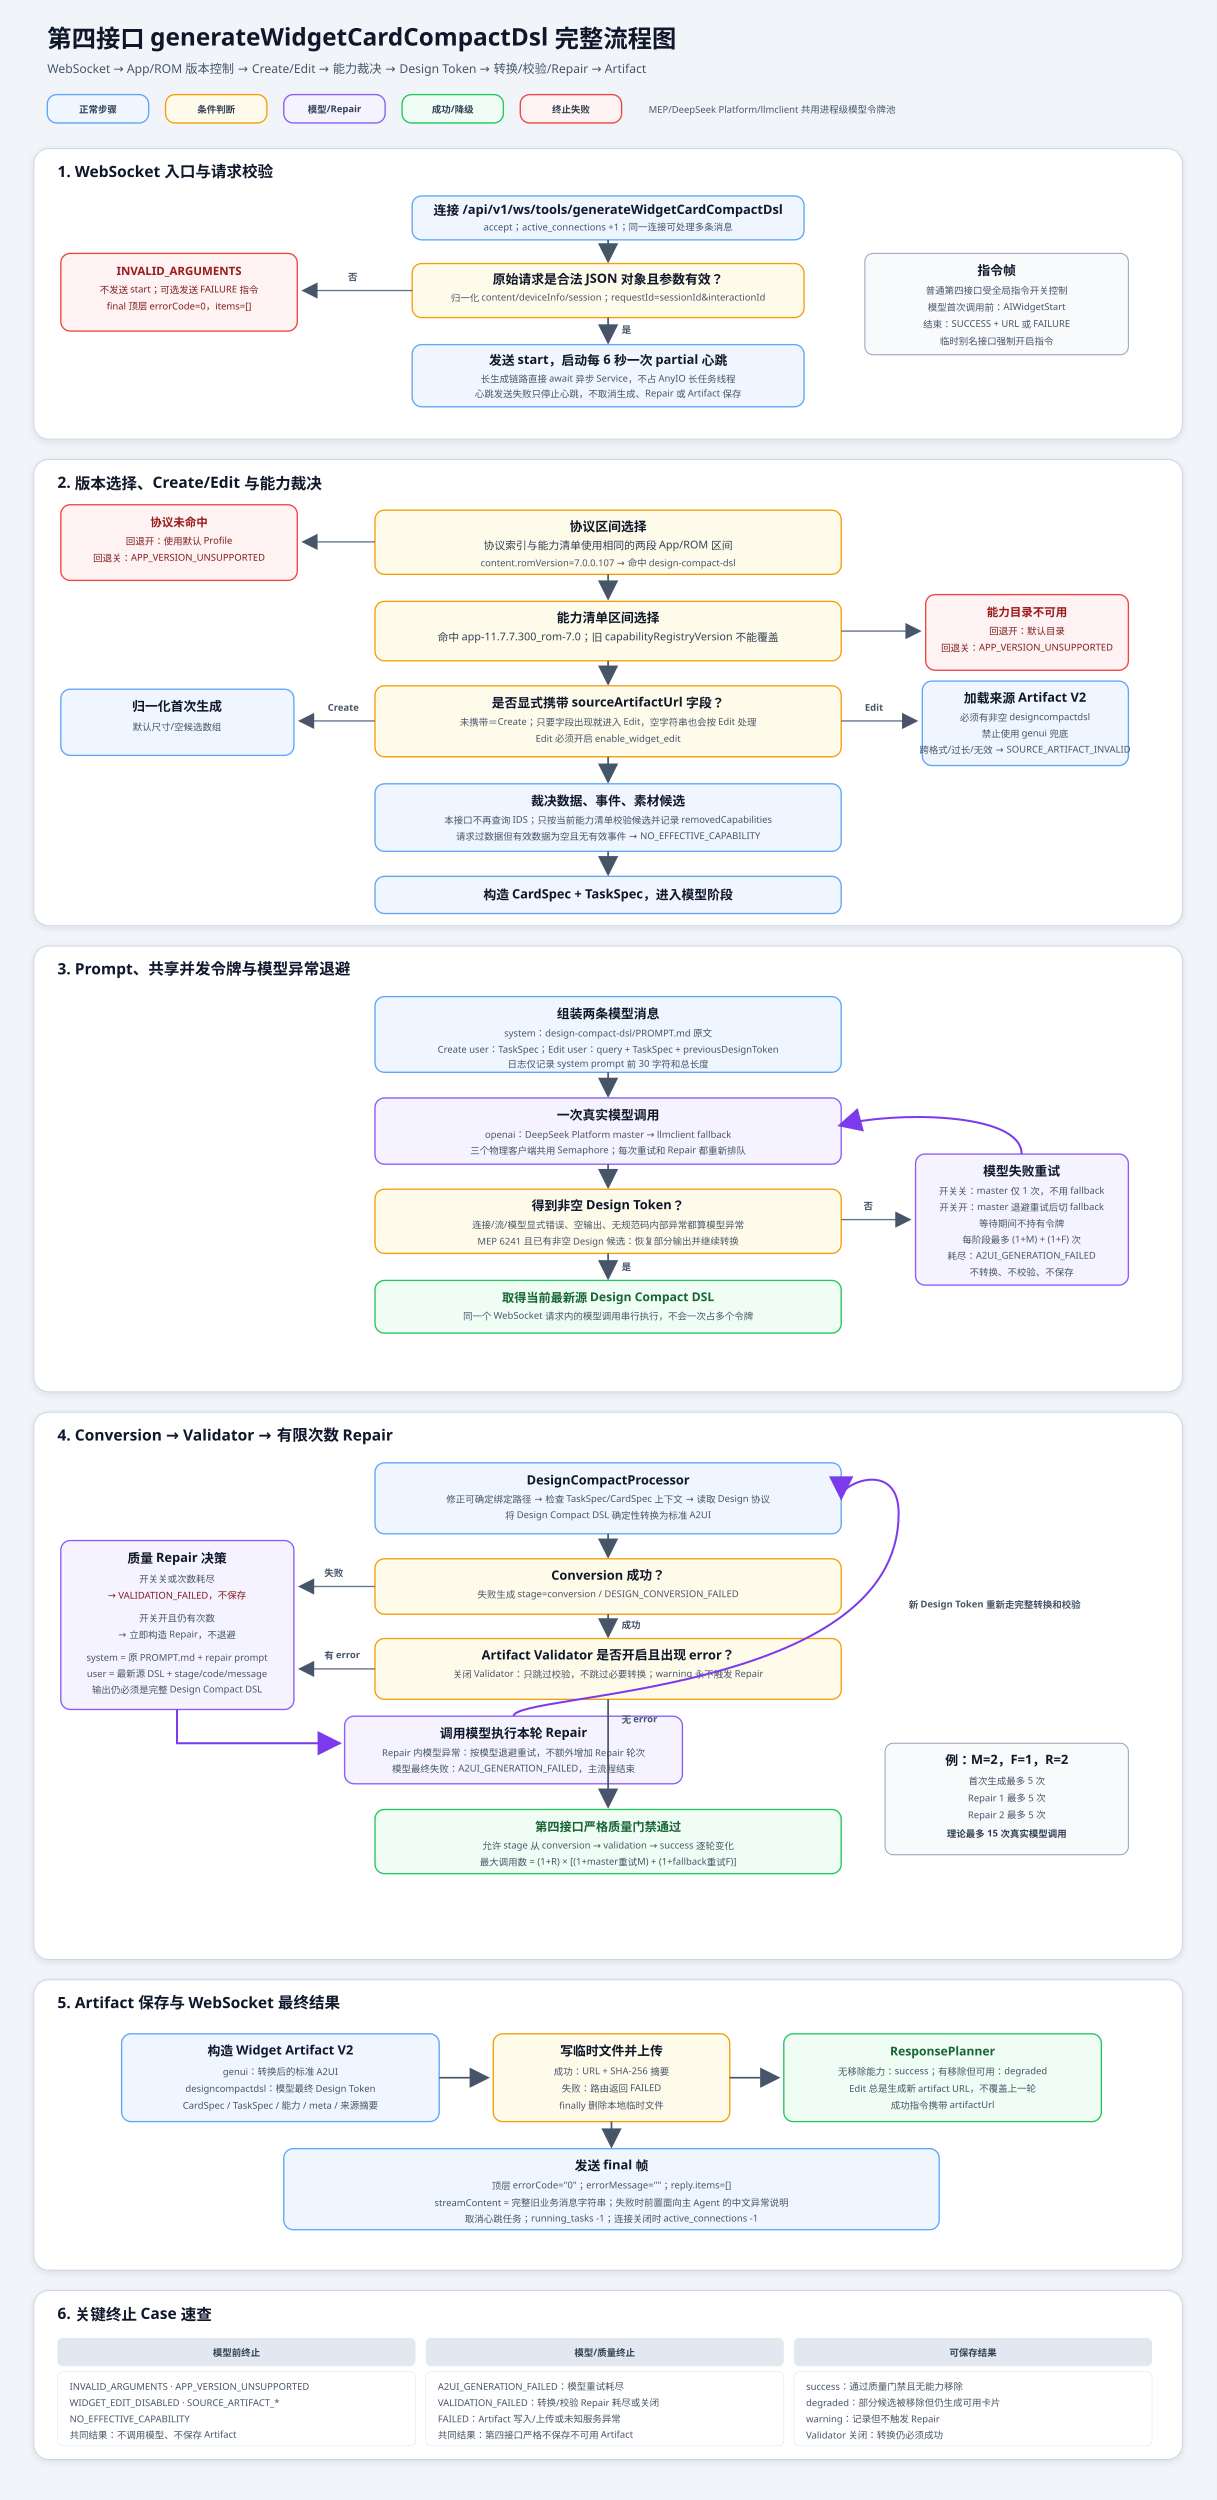
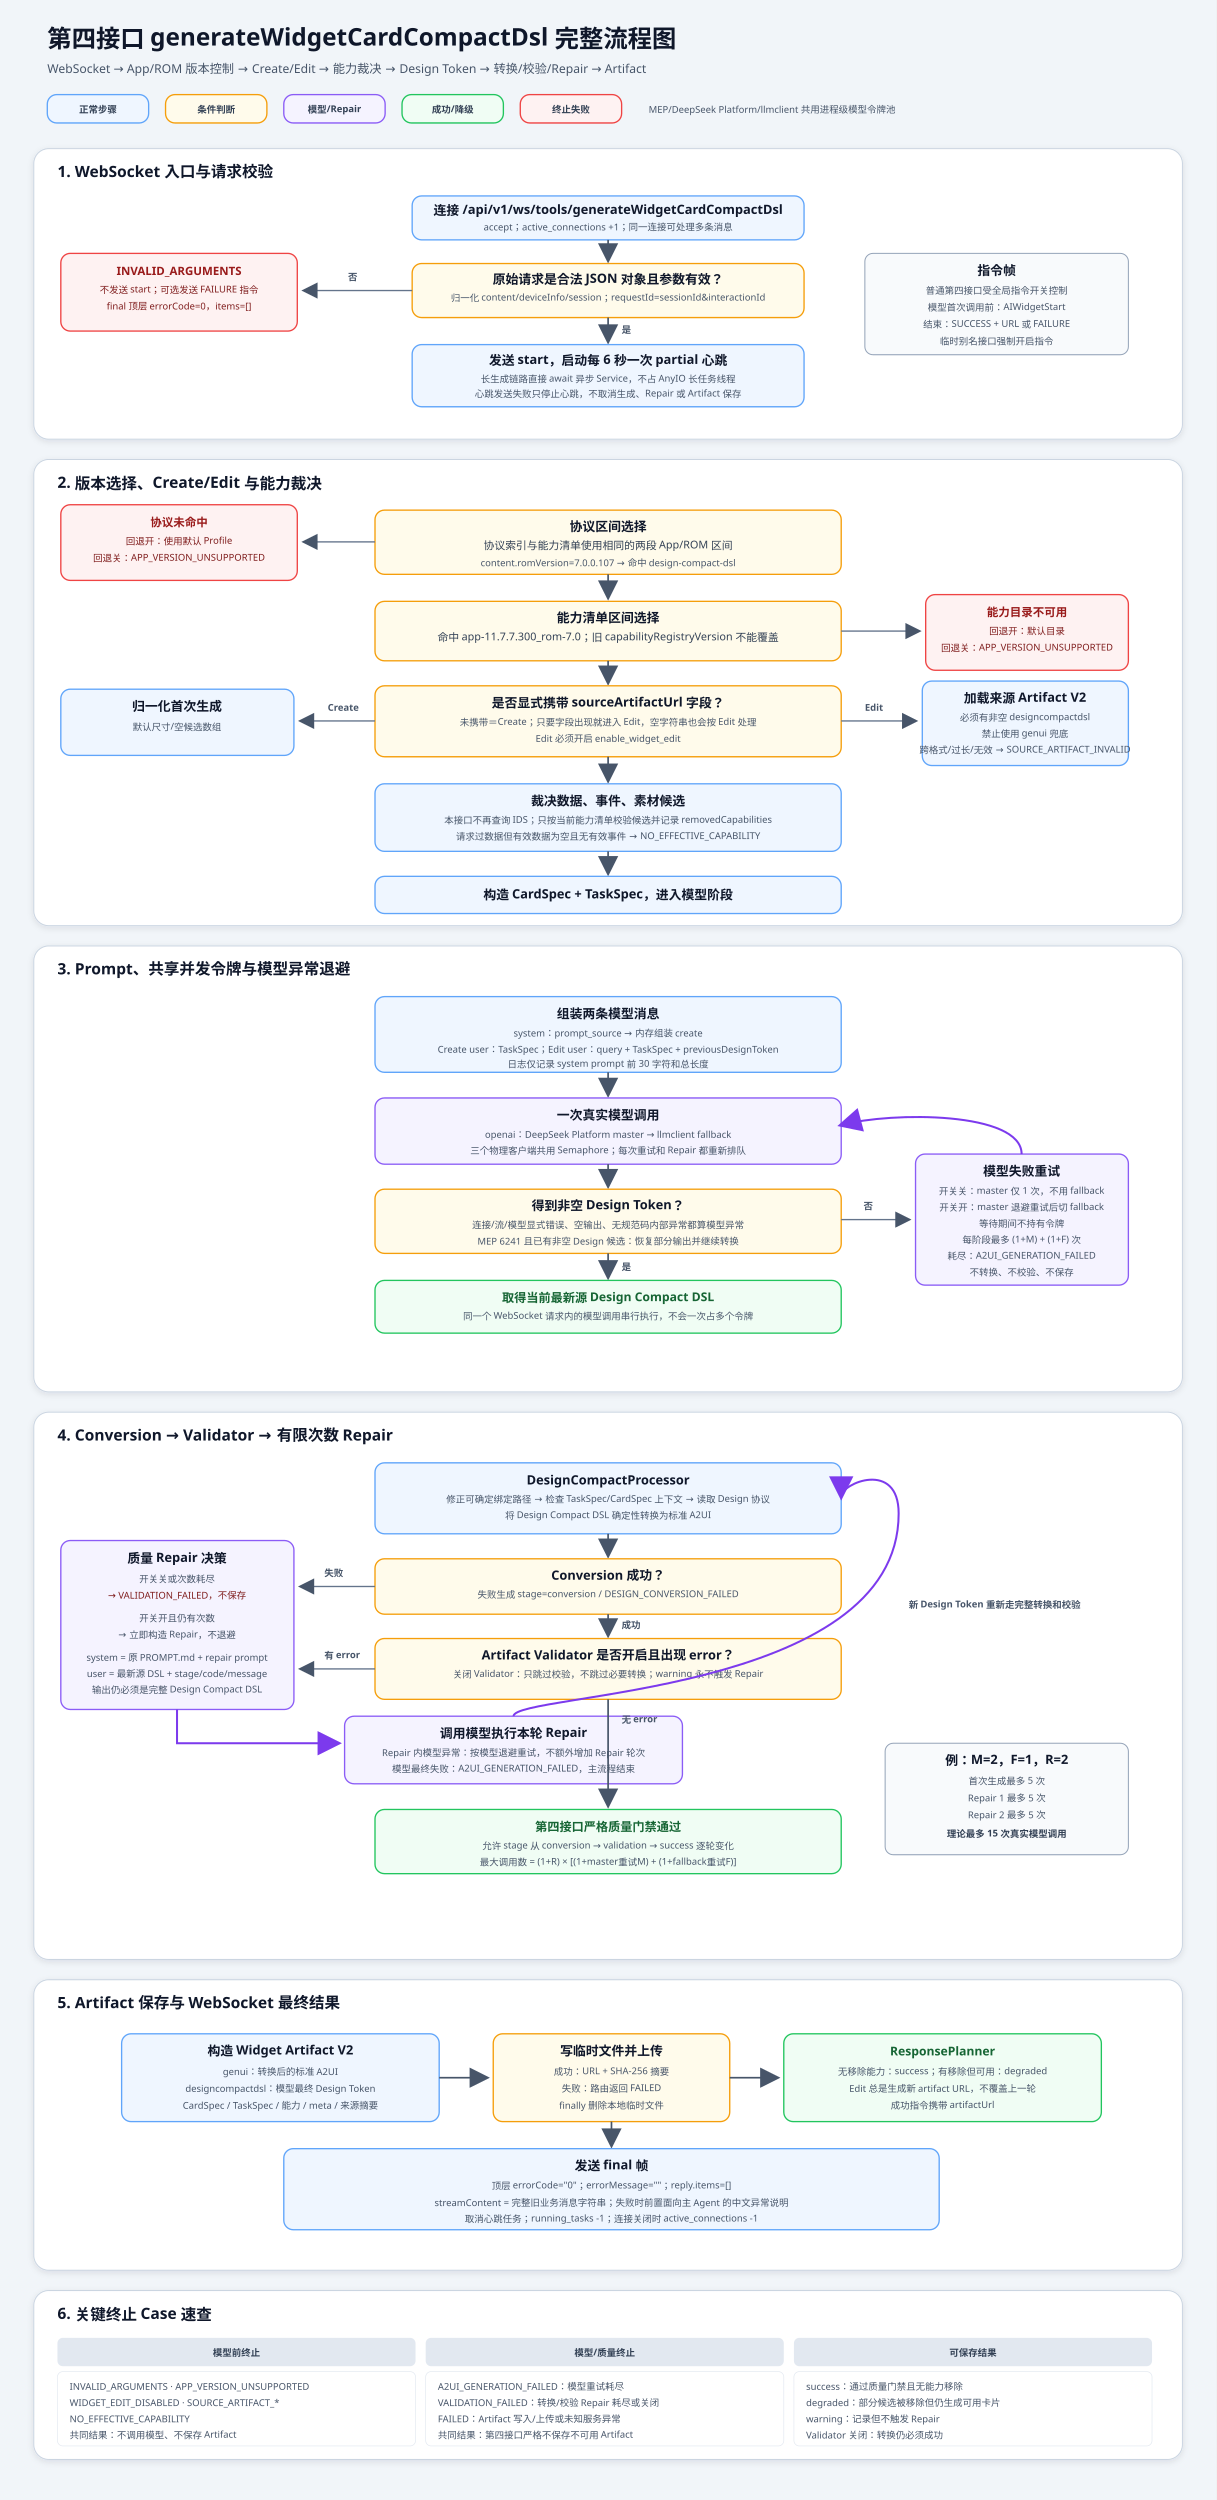
<svg xmlns="http://www.w3.org/2000/svg" width="1800" height="3700" viewBox="0 0 1800 3700">
  <defs>
    <marker id="arrow" markerWidth="12" markerHeight="12" refX="10" refY="6" orient="auto">
      <path d="M 0 0 L 12 6 L 0 12 z" fill="#475569" />
    </marker>
    <marker id="arrow-purple" markerWidth="12" markerHeight="12" refX="10" refY="6" orient="auto">
      <path d="M 0 0 L 12 6 L 0 12 z" fill="#7c3aed" />
    </marker>
    <filter id="shadow" x="-10%" y="-10%" width="120%" height="130%">
      <feDropShadow dx="0" dy="3" stdDeviation="5" flood-color="#0f172a" flood-opacity="0.10" />
    </filter>
    <style>
      .title { font: 700 36px "Microsoft YaHei", "PingFang SC", sans-serif; fill: #0f172a; }
      .subtitle { font: 400 18px "Microsoft YaHei", "PingFang SC", sans-serif; fill: #475569; }
      .section-title { font: 700 23px "Microsoft YaHei", "PingFang SC", sans-serif; fill: #0f172a; }
      .node-title { font: 700 19px "Microsoft YaHei", "PingFang SC", sans-serif; fill: #0f172a; }
      .node-text { font: 400 16px "Microsoft YaHei", "PingFang SC", sans-serif; fill: #334155; }
      .small { font: 400 14px "Microsoft YaHei", "PingFang SC", sans-serif; fill: #475569; }
      .small-strong { font: 700 14px "Microsoft YaHei", "PingFang SC", sans-serif; fill: #334155; }
      .error-title { font: 700 17px "Microsoft YaHei", "PingFang SC", sans-serif; fill: #991b1b; }
      .error-text { font: 400 14px "Microsoft YaHei", "PingFang SC", sans-serif; fill: #7f1d1d; }
      .success-title { font: 700 18px "Microsoft YaHei", "PingFang SC", sans-serif; fill: #166534; }
      .section { fill: #ffffff; stroke: #cbd5e1; stroke-width: 1.5; rx: 22; filter: url(#shadow); }
      .step { fill: #eff6ff; stroke: #60a5fa; stroke-width: 2; rx: 14; }
      .condition { fill: #fffbeb; stroke: #f59e0b; stroke-width: 2; rx: 14; }
      .model { fill: #f5f3ff; stroke: #8b5cf6; stroke-width: 2; rx: 14; }
      .success { fill: #f0fdf4; stroke: #22c55e; stroke-width: 2; rx: 14; }
      .failure { fill: #fef2f2; stroke: #ef4444; stroke-width: 2; rx: 14; }
      .note { fill: #f8fafc; stroke: #94a3b8; stroke-width: 1.5; rx: 12; }
      .flow { fill: none; stroke: #475569; stroke-width: 2.5; marker-end: url(#arrow); }
      .branch { fill: none; stroke: #64748b; stroke-width: 2; marker-end: url(#arrow); }
      .repair-flow { fill: none; stroke: #7c3aed; stroke-width: 3; marker-end: url(#arrow-purple); }
      .label { font: 700 14px "Microsoft YaHei", "PingFang SC", sans-serif; fill: #475569; }
      .table-head { fill: #e2e8f0; }
      .table-row { fill: #ffffff; stroke: #e2e8f0; stroke-width: 1; }
    </style>
  </defs>
  <rect width="1800" height="3700" fill="#f1f5f9" />
  <text x="70" y="70" class="title">第四接口 generateWidgetCardCompactDsl 完整流程图</text>
  <text x="70" y="108" class="subtitle">
    WebSocket → App/ROM 版本控制 → Create/Edit → 能力裁决 → Design Token → 转换/校验/Repair → Artifact
  </text>
  <g transform="translate(70 140)">
    <rect x="0" y="0" width="150" height="42" class="step" />
    <text x="75" y="27" text-anchor="middle" class="small-strong">正常步骤</text>
    <rect x="175" y="0" width="150" height="42" class="condition" />
    <text x="250" y="27" text-anchor="middle" class="small-strong">条件判断</text>
    <rect x="350" y="0" width="150" height="42" class="model" />
    <text x="425" y="27" text-anchor="middle" class="small-strong">模型/Repair</text>
    <rect x="525" y="0" width="150" height="42" class="success" />
    <text x="600" y="27" text-anchor="middle" class="small-strong">成功/降级</text>
    <rect x="700" y="0" width="150" height="42" class="failure" />
    <text x="775" y="27" text-anchor="middle" class="small-strong">终止失败</text>
    <text x="890" y="27" class="small">MEP/DeepSeek Platform/llmclient 共用进程级模型令牌池</text>
  </g>
  <rect x="50" y="220" width="1700" height="430" class="section" />
  <text x="85" y="262" class="section-title">1. WebSocket 入口与请求校验</text>
  <rect x="610" y="290" width="580" height="65" class="step" />
  <text x="900" y="318" text-anchor="middle" class="node-title">连接 /api/v1/ws/tools/generateWidgetCardCompactDsl</text>
  <text x="900" y="341" text-anchor="middle" class="small">accept；active_connections +1；同一连接可处理多条消息</text>
  <path d="M900 355 L900 385" class="flow" />
  <rect x="610" y="390" width="580" height="80" class="condition" />
  <text x="900" y="420" text-anchor="middle" class="node-title">原始请求是合法 JSON 对象且参数有效？</text>
  <text x="900" y="446" text-anchor="middle" class="small">归一化 content/deviceInfo/session；requestId=sessionId&amp;interactionId</text>
  <path d="M610 430 L450 430" class="branch" />
  <text x="515" y="415" class="label">否</text>
  <rect x="90" y="375" width="350" height="115" class="failure" />
  <text x="265" y="407" text-anchor="middle" class="error-title">INVALID_ARGUMENTS</text>
  <text x="265" y="434" text-anchor="middle" class="error-text">不发送 start；可选发送 FAILURE 指令</text>
  <text x="265" y="458" text-anchor="middle" class="error-text">final 顶层 errorCode=0，items=[]</text>
  <path d="M900 470 L900 505" class="flow" />
  <text x="920" y="493" class="label">是</text>
  <rect x="610" y="510" width="580" height="92" class="step" />
  <text x="900" y="540" text-anchor="middle" class="node-title">发送 start，启动每 6 秒一次 partial 心跳</text>
  <text x="900" y="566" text-anchor="middle" class="small">长生成链路直接 await 异步 Service，不占 AnyIO 长任务线程</text>
  <text x="900" y="588" text-anchor="middle" class="small">心跳发送失败只停止心跳，不取消生成、Repair 或 Artifact 保存</text>
  <rect x="1280" y="375" width="390" height="150" class="note" />
  <text x="1475" y="407" text-anchor="middle" class="node-title">指令帧</text>
  <text x="1475" y="435" text-anchor="middle" class="small">普通第四接口受全局指令开关控制</text>
  <text x="1475" y="460" text-anchor="middle" class="small">模型首次调用前：AIWidgetStart</text>
  <text x="1475" y="485" text-anchor="middle" class="small">结束：SUCCESS + URL 或 FAILURE</text>
  <text x="1475" y="510" text-anchor="middle" class="small">临时别名接口强制开启指令</text>
  <rect x="50" y="680" width="1700" height="690" class="section" />
  <text x="85" y="722" class="section-title">2. 版本选择、Create/Edit 与能力裁决</text>
  <rect x="555" y="755" width="690" height="95" class="condition" />
  <text x="900" y="786" text-anchor="middle" class="node-title">协议区间选择</text>
  <text x="900" y="813" text-anchor="middle" class="node-text">协议索引与能力清单使用相同的两段 App/ROM 区间</text>
  <text x="900" y="838" text-anchor="middle" class="small">content.romVersion=7.0.0.107 → 命中 design-compact-dsl</text>
  <path d="M555 802 L450 802" class="branch" />
  <rect x="90" y="747" width="350" height="112" class="failure" />
  <text x="265" y="779" text-anchor="middle" class="error-title">协议未命中</text>
  <text x="265" y="806" text-anchor="middle" class="error-text">回退开：使用默认 Profile</text>
  <text x="265" y="831" text-anchor="middle" class="error-text">回退关：APP_VERSION_UNSUPPORTED</text>
  <path d="M900 850 L900 884" class="flow" />
  <rect x="555" y="890" width="690" height="88" class="condition" />
  <text x="900" y="921" text-anchor="middle" class="node-title">能力清单区间选择</text>
  <text x="900" y="949" text-anchor="middle" class="node-text">命中 app-11.7.7.300_rom-7.0；旧 capabilityRegistryVersion 不能覆盖</text>
  <path d="M1245 934 L1360 934" class="branch" />
  <rect x="1370" y="880" width="300" height="112" class="failure" />
  <text x="1520" y="912" text-anchor="middle" class="error-title">能力目录不可用</text>
  <text x="1520" y="939" text-anchor="middle" class="error-text">回退开：默认目录</text>
  <text x="1520" y="964" text-anchor="middle" class="error-text">回退关：APP_VERSION_UNSUPPORTED</text>
  <path d="M900 978 L900 1010" class="flow" />
  <rect x="555" y="1015" width="690" height="105" class="condition" />
  <text x="900" y="1047" text-anchor="middle" class="node-title">是否显式携带 sourceArtifactUrl 字段？</text>
  <text x="900" y="1074" text-anchor="middle" class="small">未携带＝Create；只要字段出现就进入 Edit，空字符串也会按 Edit 处理</text>
  <text x="900" y="1098" text-anchor="middle" class="small">Edit 必须开启 enable_widget_edit</text>
  <path d="M555 1067 L445 1067" class="branch" />
  <text x="485" y="1052" class="label">Create</text>
  <rect x="90" y="1020" width="345" height="98" class="step" />
  <text x="262" y="1052" text-anchor="middle" class="node-title">归一化首次生成</text>
  <text x="262" y="1081" text-anchor="middle" class="small">默认尺寸/空候选数组</text>
  <path d="M1245 1067 L1355 1067" class="branch" />
  <text x="1280" y="1052" class="label">Edit</text>
  <rect x="1365" y="1008" width="305" height="125" class="step" />
  <text x="1517" y="1040" text-anchor="middle" class="node-title">加载来源 Artifact V2</text>
  <text x="1517" y="1067" text-anchor="middle" class="small">必须有非空 designcompactdsl</text>
  <text x="1517" y="1091" text-anchor="middle" class="small">禁止使用 genui 兜底</text>
  <text x="1517" y="1115" text-anchor="middle" class="small">跨格式/过长/无效 → SOURCE_ARTIFACT_INVALID</text>
  <path d="M900 1120 L900 1155" class="flow" />
  <rect x="555" y="1160" width="690" height="100" class="step" />
  <text x="900" y="1192" text-anchor="middle" class="node-title">裁决数据、事件、素材候选</text>
  <text x="900" y="1219" text-anchor="middle" class="small">本接口不再查询 IDS；只按当前能力清单校验候选并记录 removedCapabilities</text>
  <text x="900" y="1243" text-anchor="middle" class="small">请求过数据但有效数据为空且无有效事件 → NO_EFFECTIVE_CAPABILITY</text>
  <path d="M900 1260 L900 1292" class="flow" />
  <rect x="555" y="1297" width="690" height="55" class="step" />
  <text x="900" y="1331" text-anchor="middle" class="node-title">构造 CardSpec + TaskSpec，进入模型阶段</text>
  <rect x="50" y="1400" width="1700" height="660" class="section" />
  <text x="85" y="1442" class="section-title">3. Prompt、共享并发令牌与模型异常退避</text>
  <rect x="555" y="1475" width="690" height="112" class="step" />
  <text x="900" y="1507" text-anchor="middle" class="node-title">组装两条模型消息</text>
-   <text x="900" y="1534" text-anchor="middle" class="small">system：design-compact-dsl/PROMPT.md 原文</text>
+   <text x="900" y="1534" text-anchor="middle" class="small">system：prompt_source → 内存组装 create</text>
  <text x="900" y="1558" text-anchor="middle" class="small">Create user：TaskSpec；Edit user：query + TaskSpec + previousDesignToken</text>
  <text x="900" y="1580" text-anchor="middle" class="small">日志仅记录 system prompt 前 30 字符和总长度</text>
  <path d="M900 1587 L900 1620" class="flow" />
  <rect x="555" y="1625" width="690" height="98" class="model" />
  <text x="900" y="1657" text-anchor="middle" class="node-title">一次真实模型调用</text>
  <text x="900" y="1684" text-anchor="middle" class="small">openai：DeepSeek Platform master → llmclient fallback</text>
  <text x="900" y="1708" text-anchor="middle" class="small">三个物理客户端共用 Semaphore；每次重试和 Repair 都重新排队</text>
  <path d="M900 1723 L900 1755" class="flow" />
  <rect x="555" y="1760" width="690" height="95" class="condition" />
  <text x="900" y="1791" text-anchor="middle" class="node-title">得到非空 Design Token？</text>
  <text x="900" y="1818" text-anchor="middle" class="small">连接/流/模型显式错误、空输出、无规范码内部异常都算模型异常</text>
  <text x="900" y="1842" text-anchor="middle" class="small">MEP 6241 且已有非空 Design 候选：恢复部分输出并继续转换</text>
  <path d="M1245 1805 L1345 1805" class="branch" />
  <text x="1278" y="1790" class="label">否</text>
  <rect x="1355" y="1708" width="315" height="194" class="model" />
  <text x="1512" y="1740" text-anchor="middle" class="node-title">模型失败重试</text>
  <text x="1512" y="1768" text-anchor="middle" class="small">开关关：master 仅 1 次，不用 fallback</text>
  <text x="1512" y="1792" text-anchor="middle" class="small">开关开：master 退避重试后切 fallback</text>
  <text x="1512" y="1816" text-anchor="middle" class="small">等待期间不持有令牌</text>
  <text x="1512" y="1840" text-anchor="middle" class="small">每阶段最多 (1+M) + (1+F) 次</text>
  <text x="1512" y="1864" text-anchor="middle" class="small">耗尽：A2UI_GENERATION_FAILED</text>
  <text x="1512" y="1888" text-anchor="middle" class="small">不转换、不校验、不保存</text>
  <path d="M1512 1708 C1512 1645 1320 1645 1245 1665" class="repair-flow" />
  <path d="M900 1855 L900 1890" class="flow" />
  <text x="920" y="1880" class="label">是</text>
  <rect x="555" y="1895" width="690" height="78" class="success" />
  <text x="900" y="1927" text-anchor="middle" class="success-title">取得当前最新源 Design Compact DSL</text>
  <text x="900" y="1953" text-anchor="middle" class="small">同一个 WebSocket 请求内的模型调用串行执行，不会一次占多个令牌</text>
  <rect x="50" y="2090" width="1700" height="810" class="section" />
  <text x="85" y="2132" class="section-title">4. Conversion → Validator → 有限次数 Repair</text>
  <rect x="555" y="2165" width="690" height="105" class="step" />
  <text x="900" y="2197" text-anchor="middle" class="node-title">DesignCompactProcessor</text>
  <text x="900" y="2224" text-anchor="middle" class="small">修正可确定绑定路径 → 检查 TaskSpec/CardSpec 上下文 → 读取 Design 协议</text>
  <text x="900" y="2248" text-anchor="middle" class="small">将 Design Compact DSL 确定性转换为标准 A2UI</text>
  <path d="M900 2270 L900 2302" class="flow" />
  <rect x="555" y="2307" width="690" height="82" class="condition" />
  <text x="900" y="2338" text-anchor="middle" class="node-title">Conversion 成功？</text>
  <text x="900" y="2365" text-anchor="middle" class="small">失败生成 stage=conversion / DESIGN_CONVERSION_FAILED</text>
  <path d="M900 2389 L900 2420" class="flow" />
  <text x="920" y="2410" class="label">成功</text>
  <rect x="555" y="2425" width="690" height="90" class="condition" />
  <text x="900" y="2456" text-anchor="middle" class="node-title">Artifact Validator 是否开启且出现 error？</text>
  <text x="900" y="2483" text-anchor="middle" class="small">关闭 Validator：只跳过校验，不跳过必要转换；warning 永不触发 Repair</text>
  <path d="M555 2348 L445 2348" class="branch" />
  <text x="480" y="2333" class="label">失败</text>
  <path d="M555 2470 L445 2470" class="branch" />
  <text x="480" y="2455" class="label">有 error</text>
  <rect x="90" y="2280" width="345" height="250" class="model" />
  <text x="262" y="2313" text-anchor="middle" class="node-title">质量 Repair 决策</text>
  <text x="262" y="2342" text-anchor="middle" class="small">开关关或次数耗尽</text>
  <text x="262" y="2366" text-anchor="middle" class="error-text">→ VALIDATION_FAILED，不保存</text>
  <text x="262" y="2400" text-anchor="middle" class="small">开关开且仍有次数</text>
  <text x="262" y="2424" text-anchor="middle" class="small">→ 立即构造 Repair，不退避</text>
  <text x="262" y="2458" text-anchor="middle" class="small">system = 原 PROMPT.md + repair prompt</text>
  <text x="262" y="2482" text-anchor="middle" class="small">user = 最新源 DSL + stage/code/message</text>
  <text x="262" y="2506" text-anchor="middle" class="small">输出仍必须是完整 Design Compact DSL</text>
  <path d="M262 2530 L262 2580 L500 2580" class="repair-flow" />
  <rect x="510" y="2540" width="500" height="100" class="model" />
  <text x="760" y="2572" text-anchor="middle" class="node-title">调用模型执行本轮 Repair</text>
  <text x="760" y="2599" text-anchor="middle" class="small">Repair 内模型异常：按模型退避重试，不额外增加 Repair 轮次</text>
  <text x="760" y="2623" text-anchor="middle" class="small">模型最终失败：A2UI_GENERATION_FAILED，主流程结束</text>
  <path d="M760 2540 C760 2505 1330 2510 1330 2240 C1330 2160 1245 2195 1245 2215" class="repair-flow" />
  <text x="1345" y="2380" class="label">新 Design Token 重新走完整转换和校验</text>
  <path d="M900 2515 L900 2672" class="flow" />
  <text x="920" y="2550" class="label">无 error</text>
  <rect x="555" y="2678" width="690" height="95" class="success" />
  <text x="900" y="2710" text-anchor="middle" class="success-title">第四接口严格质量门禁通过</text>
  <text x="900" y="2737" text-anchor="middle" class="small">允许 stage 从 conversion → validation → success 逐轮变化</text>
  <text x="900" y="2761" text-anchor="middle" class="small">最大调用数 = (1+R) × [(1+master重试M) + (1+fallback重试F)]</text>
  <rect x="1310" y="2580" width="360" height="165" class="note" />
  <text x="1490" y="2612" text-anchor="middle" class="node-title">例：M=2，F=1，R=2</text>
  <text x="1490" y="2641" text-anchor="middle" class="small">首次生成最多 5 次</text>
  <text x="1490" y="2666" text-anchor="middle" class="small">Repair 1 最多 5 次</text>
  <text x="1490" y="2691" text-anchor="middle" class="small">Repair 2 最多 5 次</text>
  <text x="1490" y="2719" text-anchor="middle" class="small-strong">理论最多 15 次真实模型调用</text>
  <rect x="50" y="2930" width="1700" height="430" class="section" />
  <text x="85" y="2972" class="section-title">5. Artifact 保存与 WebSocket 最终结果</text>
  <rect x="180" y="3010" width="470" height="130" class="step" />
  <text x="415" y="3042" text-anchor="middle" class="node-title">构造 Widget Artifact V2</text>
  <text x="415" y="3071" text-anchor="middle" class="small">genui：转换后的标准 A2UI</text>
  <text x="415" y="3096" text-anchor="middle" class="small">designcompactdsl：模型最终 Design Token</text>
  <text x="415" y="3121" text-anchor="middle" class="small">CardSpec / TaskSpec / 能力 / meta / 来源摘要</text>
  <path d="M650 3075 L720 3075" class="flow" />
  <rect x="730" y="3010" width="350" height="130" class="condition" />
  <text x="905" y="3042" text-anchor="middle" class="node-title">写临时文件并上传</text>
  <text x="905" y="3071" text-anchor="middle" class="small">成功：URL + SHA-256 摘要</text>
  <text x="905" y="3096" text-anchor="middle" class="small">失败：路由返回 FAILED</text>
  <text x="905" y="3121" text-anchor="middle" class="small">finally 删除本地临时文件</text>
  <path d="M1080 3075 L1150 3075" class="flow" />
  <rect x="1160" y="3010" width="470" height="130" class="success" />
  <text x="1395" y="3042" text-anchor="middle" class="success-title">ResponsePlanner</text>
  <text x="1395" y="3071" text-anchor="middle" class="small">无移除能力：success；有移除但可用：degraded</text>
  <text x="1395" y="3096" text-anchor="middle" class="small">Edit 总是生成新 artifact URL，不覆盖上一轮</text>
  <text x="1395" y="3121" text-anchor="middle" class="small">成功指令携带 artifactUrl</text>
  <path d="M905 3140 L905 3175" class="flow" />
  <rect x="420" y="3180" width="970" height="120" class="step" />
  <text x="905" y="3212" text-anchor="middle" class="node-title">发送 final 帧</text>
  <text x="905" y="3240" text-anchor="middle" class="small">顶层 errorCode="0"；errorMessage=""；reply.items=[]</text>
  <text x="905" y="3265" text-anchor="middle" class="small">streamContent = 完整旧业务消息字符串；失败时前置面向主 Agent 的中文异常说明</text>
  <text x="905" y="3289" text-anchor="middle" class="small">取消心跳任务；running_tasks -1；连接关闭时 active_connections -1</text>
  <rect x="50" y="3390" width="1700" height="250" class="section" />
  <text x="85" y="3432" class="section-title">6. 关键终止 Case 速查</text>
  <g transform="translate(85 3460)">
    <rect x="0" y="0" width="530" height="42" class="table-head" rx="8" />
    <rect x="545" y="0" width="530" height="42" class="table-head" rx="8" />
    <rect x="1090" y="0" width="530" height="42" class="table-head" rx="8" />
    <text x="265" y="27" text-anchor="middle" class="small-strong">模型前终止</text>
    <text x="810" y="27" text-anchor="middle" class="small-strong">模型/质量终止</text>
    <text x="1355" y="27" text-anchor="middle" class="small-strong">可保存结果</text>
    <rect x="0" y="50" width="530" height="110" class="table-row" rx="8" />
    <text x="18" y="77" class="small">INVALID_ARGUMENTS · APP_VERSION_UNSUPPORTED</text>
    <text x="18" y="101" class="small">WIDGET_EDIT_DISABLED · SOURCE_ARTIFACT_*</text>
    <text x="18" y="125" class="small">NO_EFFECTIVE_CAPABILITY</text>
    <text x="18" y="149" class="small">共同结果：不调用模型、不保存 Artifact</text>
    <rect x="545" y="50" width="530" height="110" class="table-row" rx="8" />
    <text x="563" y="77" class="small">A2UI_GENERATION_FAILED：模型重试耗尽</text>
    <text x="563" y="101" class="small">VALIDATION_FAILED：转换/校验 Repair 耗尽或关闭</text>
    <text x="563" y="125" class="small">FAILED：Artifact 写入/上传或未知服务异常</text>
    <text x="563" y="149" class="small">共同结果：第四接口严格不保存不可用 Artifact</text>
    <rect x="1090" y="50" width="530" height="110" class="table-row" rx="8" />
    <text x="1108" y="77" class="small">success：通过质量门禁且无能力移除</text>
    <text x="1108" y="101" class="small">degraded：部分候选被移除但仍生成可用卡片</text>
    <text x="1108" y="125" class="small">warning：记录但不触发 Repair</text>
    <text x="1108" y="149" class="small">Validator 关闭：转换仍必须成功</text>
  </g>
</svg>
